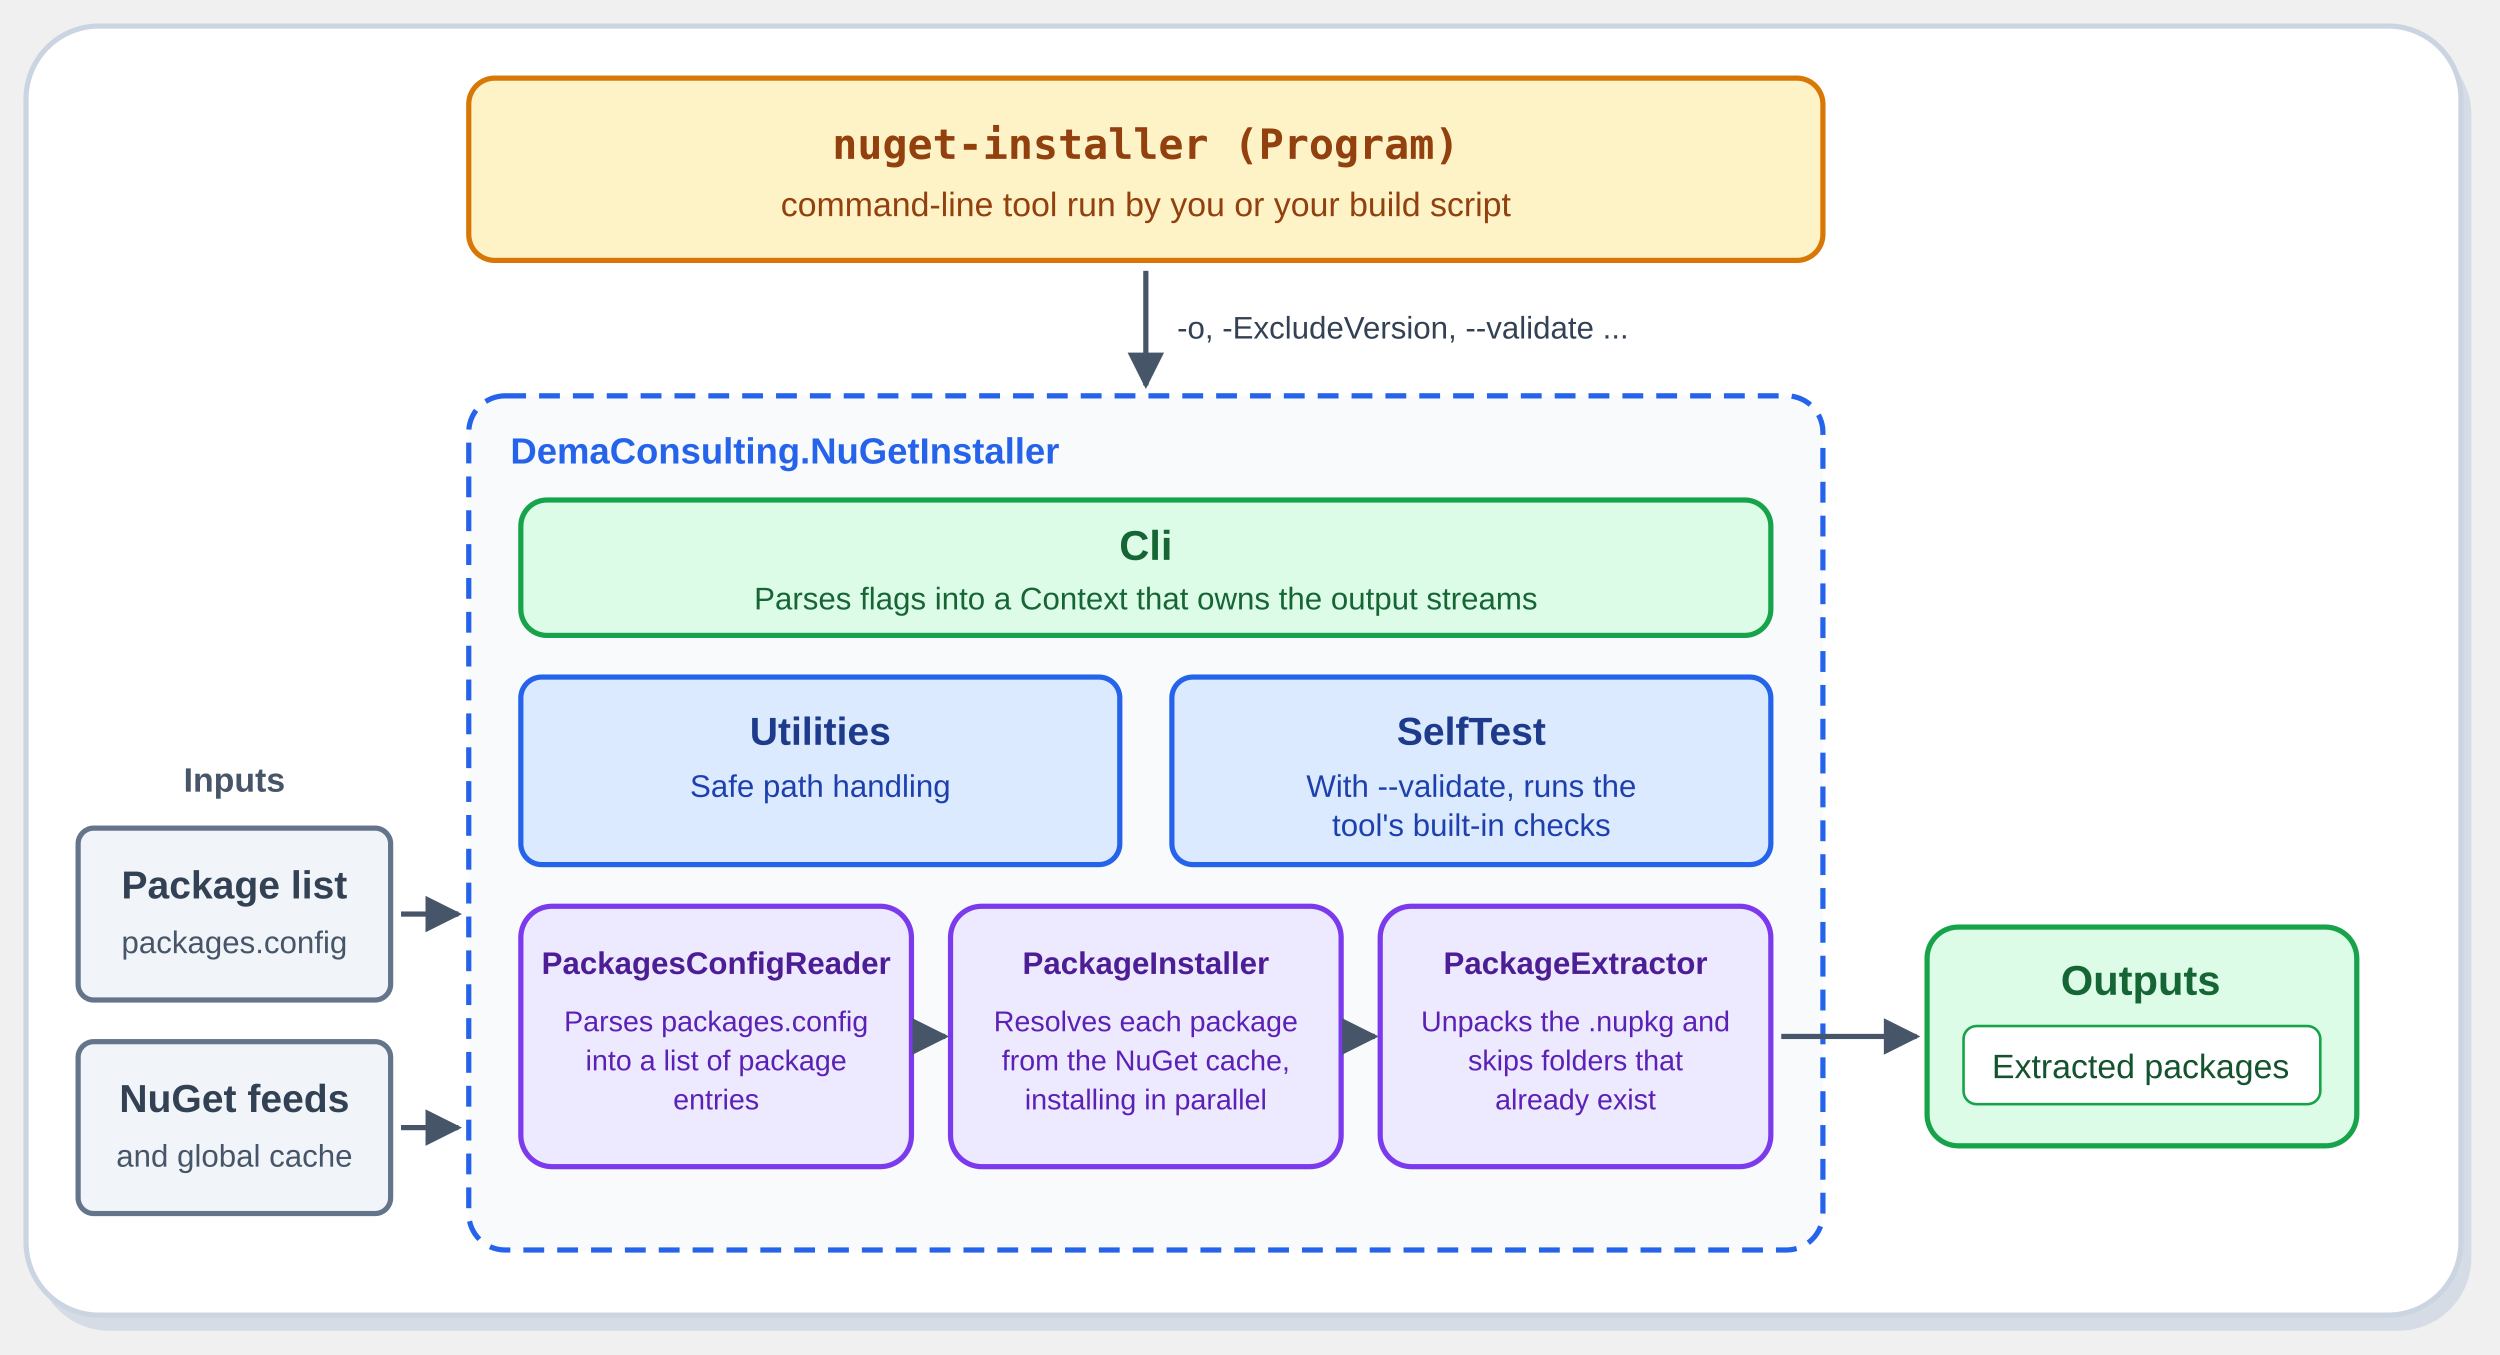
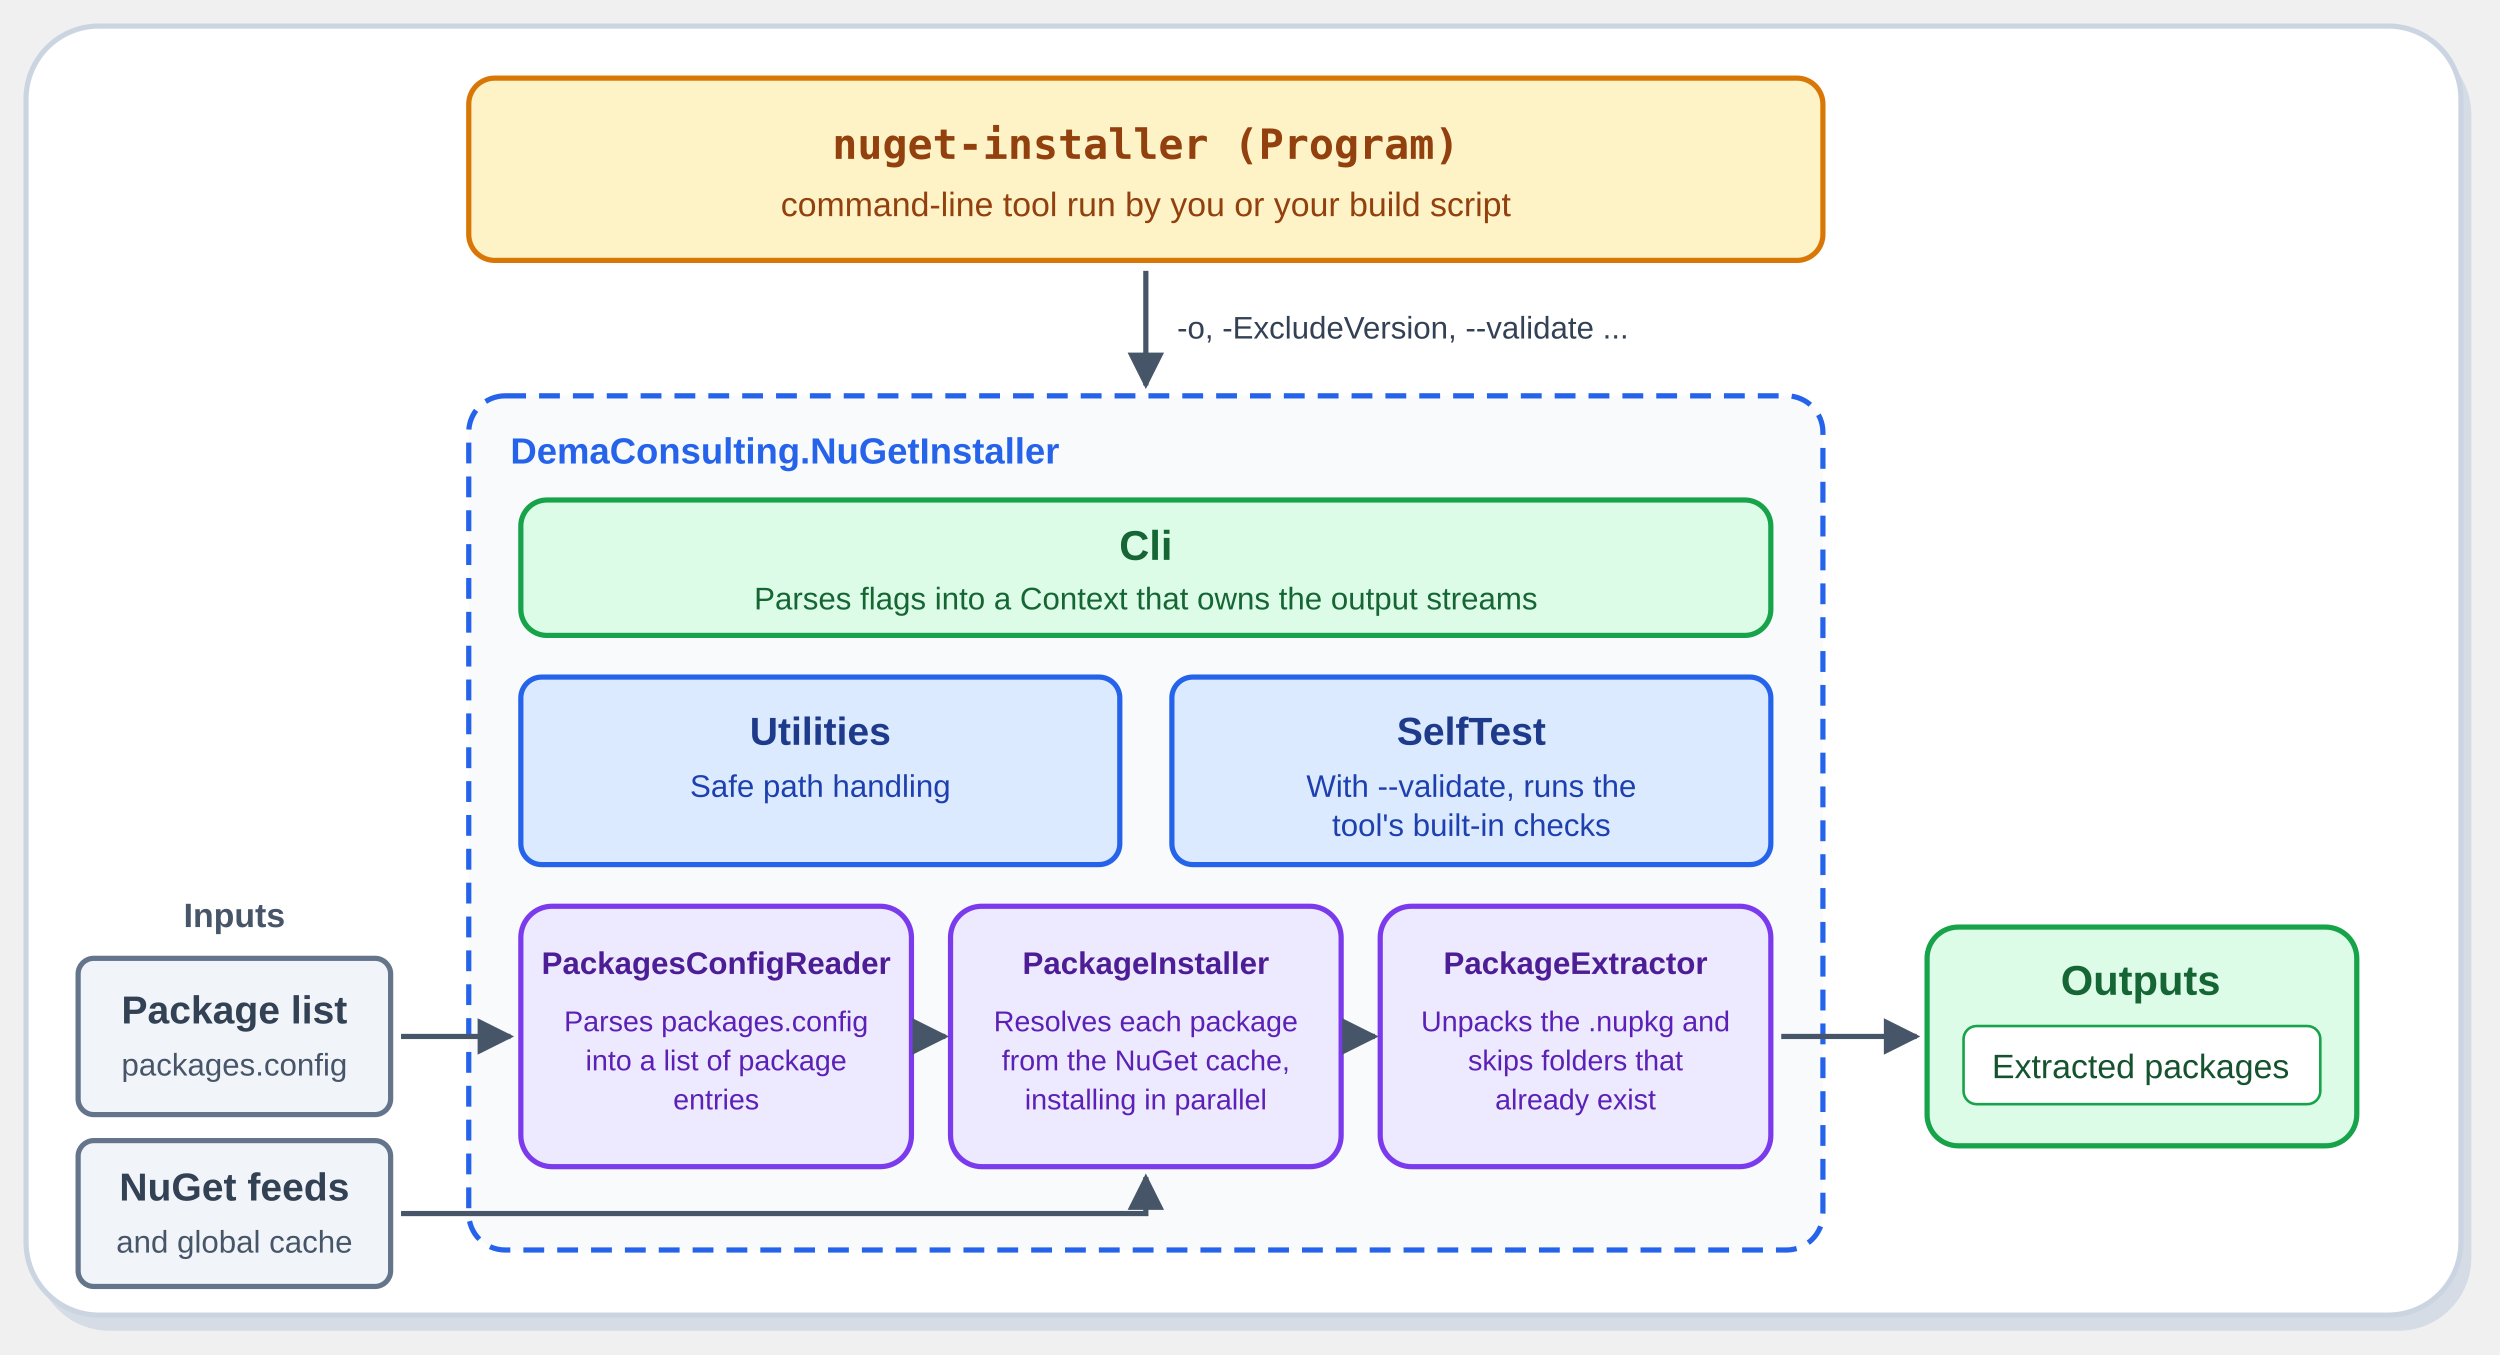
<svg xmlns="http://www.w3.org/2000/svg" width="960" height="520" viewBox="0 0 960 520" font-family="Segoe UI, Arial, sans-serif">
  <defs>
    <marker id="a" viewBox="0 0 10 10" refX="9" refY="5" markerWidth="7" markerHeight="7" orient="auto-start-reverse">
      <path d="M0,0 L10,5 L0,10 z" fill="#475569" />
    </marker>
  </defs>
  <rect x="14" y="16" width="935" height="495" rx="28" fill="#d5dce6" />
  <rect x="10" y="10" width="935" height="495" rx="28" fill="#ffffff" stroke="#cbd5e1" stroke-width="2" />
  <g transform="translate(30,30)">
    <rect x="150" y="0" width="520" height="70" rx="10" fill="#fef3c7" stroke="#d97706" stroke-width="2" />
    <text x="410" y="31" font-size="16" font-family="Consolas, monospace" font-weight="600" fill="#92400e" text-anchor="middle">nuget-installer (Program)</text>
    <text x="410" y="53" font-size="13" fill="#92400e" text-anchor="middle">command-line tool run by you or your build script</text>
    <line x1="410" y1="74" x2="410" y2="118" stroke="#475569" stroke-width="2" marker-end="url(#a)" />
    <text x="422" y="100" font-size="12" fill="#334155">-o, -ExcludeVersion, --validate ...</text>
    <rect x="150" y="122" width="520" height="328" rx="14" fill="#f8fafc" stroke="#2563eb" stroke-width="2" stroke-dasharray="8 5" />
    <text x="166" y="148" font-size="14" font-weight="600" fill="#2563eb">DemaConsulting.NuGetInstaller</text>
    <rect x="170" y="162" width="480" height="52" rx="10" fill="#dcfce7" stroke="#16a34a" stroke-width="2" />
    <text x="410" y="185" font-size="16" font-weight="600" fill="#166534" text-anchor="middle">Cli</text>
    <text x="410" y="204" font-size="12" fill="#166534" text-anchor="middle">Parses flags into a Context that owns the output streams</text>
    <rect x="170" y="230" width="230" height="72" rx="8" fill="#dbeafe" stroke="#2563eb" stroke-width="2" />
    <text x="285" y="256" font-size="15" font-weight="600" fill="#1e3a8a" text-anchor="middle">Utilities</text>
    <text x="285" y="276" font-size="12" fill="#1e40af" text-anchor="middle">Safe path handling</text>
    <rect x="420" y="230" width="230" height="72" rx="8" fill="#dbeafe" stroke="#2563eb" stroke-width="2" />
    <text x="535" y="256" font-size="15" font-weight="600" fill="#1e3a8a" text-anchor="middle">SelfTest</text>
    <text x="535" y="276" font-size="12" fill="#1e40af" text-anchor="middle">With --validate, runs the</text>
    <text x="535" y="291" font-size="12" fill="#1e40af" text-anchor="middle">tool's built-in checks</text>
    <g fill="#ede9fe" stroke="#7c3aed" stroke-width="2">
      <rect x="170" y="318" width="150" height="100" rx="12" />
      <rect x="335" y="318" width="150" height="100" rx="12" />
      <rect x="500" y="318" width="150" height="100" rx="12" />
    </g>
    <g text-anchor="middle">
      <g font-size="12" font-weight="600" fill="#4c1d95">
        <text x="245" y="344">PackagesConfigReader</text>
        <text x="410" y="344">PackageInstaller</text>
        <text x="575" y="344">PackageExtractor</text>
      </g>
      <g font-size="11" fill="#5b21b6">
        <text x="245" y="366">Parses packages.config</text>
        <text x="245" y="381">into a list of package</text>
        <text x="245" y="396">entries</text>
        <text x="410" y="366">Resolves each package</text>
        <text x="410" y="381">from the NuGet cache,</text>
        <text x="410" y="396">installing in parallel</text>
        <text x="575" y="366">Unpacks the .nupkg and</text>
        <text x="575" y="381">skips folders that</text>
        <text x="575" y="396">already exist</text>
      </g>
    </g>
    <g stroke="#475569" stroke-width="2" marker-end="url(#a)">
      <line x1="322" y1="368" x2="333" y2="368" />
      <line x1="487" y1="368" x2="498" y2="368" />
    </g>
-     <text x="60" y="274" font-size="13" font-weight="600" fill="#475569" text-anchor="middle">Inputs</text>
-     <rect x="0" y="288" width="120" height="66" rx="6" fill="#f1f5f9" stroke="#64748b" stroke-width="2" />
-     <text x="60" y="315" font-size="15" font-weight="600" fill="#334155" text-anchor="middle">Package list</text>
-     <text x="60" y="336" font-size="12" fill="#475569" text-anchor="middle">packages.config</text>
-     <rect x="0" y="370" width="120" height="66" rx="6" fill="#f1f5f9" stroke="#64748b" stroke-width="2" />
-     <text x="60" y="397" font-size="15" font-weight="600" fill="#334155" text-anchor="middle">NuGet feeds</text>
-     <text x="60" y="418" font-size="12" fill="#475569" text-anchor="middle">and global cache</text>
-     <line x1="124" y1="321" x2="146" y2="321" stroke="#475569" stroke-width="2" marker-end="url(#a)" />
-     <line x1="124" y1="403" x2="146" y2="403" stroke="#475569" stroke-width="2" marker-end="url(#a)" />
+     <text x="60" y="326" font-size="13" font-weight="600" fill="#475569" text-anchor="middle">Inputs</text>
+     <rect x="0" y="338" width="120" height="60" rx="6" fill="#f1f5f9" stroke="#64748b" stroke-width="2" />
+     <text x="60" y="363" font-size="15" font-weight="600" fill="#334155" text-anchor="middle">Package list</text>
+     <text x="60" y="383" font-size="12" fill="#475569" text-anchor="middle">packages.config</text>
+     <rect x="0" y="408" width="120" height="56" rx="6" fill="#f1f5f9" stroke="#64748b" stroke-width="2" />
+     <text x="60" y="431" font-size="15" font-weight="600" fill="#334155" text-anchor="middle">NuGet feeds</text>
+     <text x="60" y="451" font-size="12" fill="#475569" text-anchor="middle">and global cache</text>
+     <line x1="124" y1="368" x2="166" y2="368" stroke="#475569" stroke-width="2" marker-end="url(#a)" />
+     <polyline points="124,436 410,436 410,422" fill="none" stroke="#475569" stroke-width="2" marker-end="url(#a)" />
    <rect x="710" y="326" width="165" height="84" rx="12" fill="#dcfce7" stroke="#16a34a" stroke-width="2" />
    <text x="792" y="352" font-size="16" font-weight="600" fill="#166534" text-anchor="middle">Outputs</text>
    <g font-size="13" fill="#14532d" text-anchor="middle">
      <rect x="724" y="364" width="137" height="30" rx="5" fill="#ffffff" stroke="#16a34a" />
      <text x="792" y="384">Extracted packages</text>
    </g>
    <line x1="654" y1="368" x2="706" y2="368" stroke="#475569" stroke-width="2" marker-end="url(#a)" />
  </g>
</svg>
